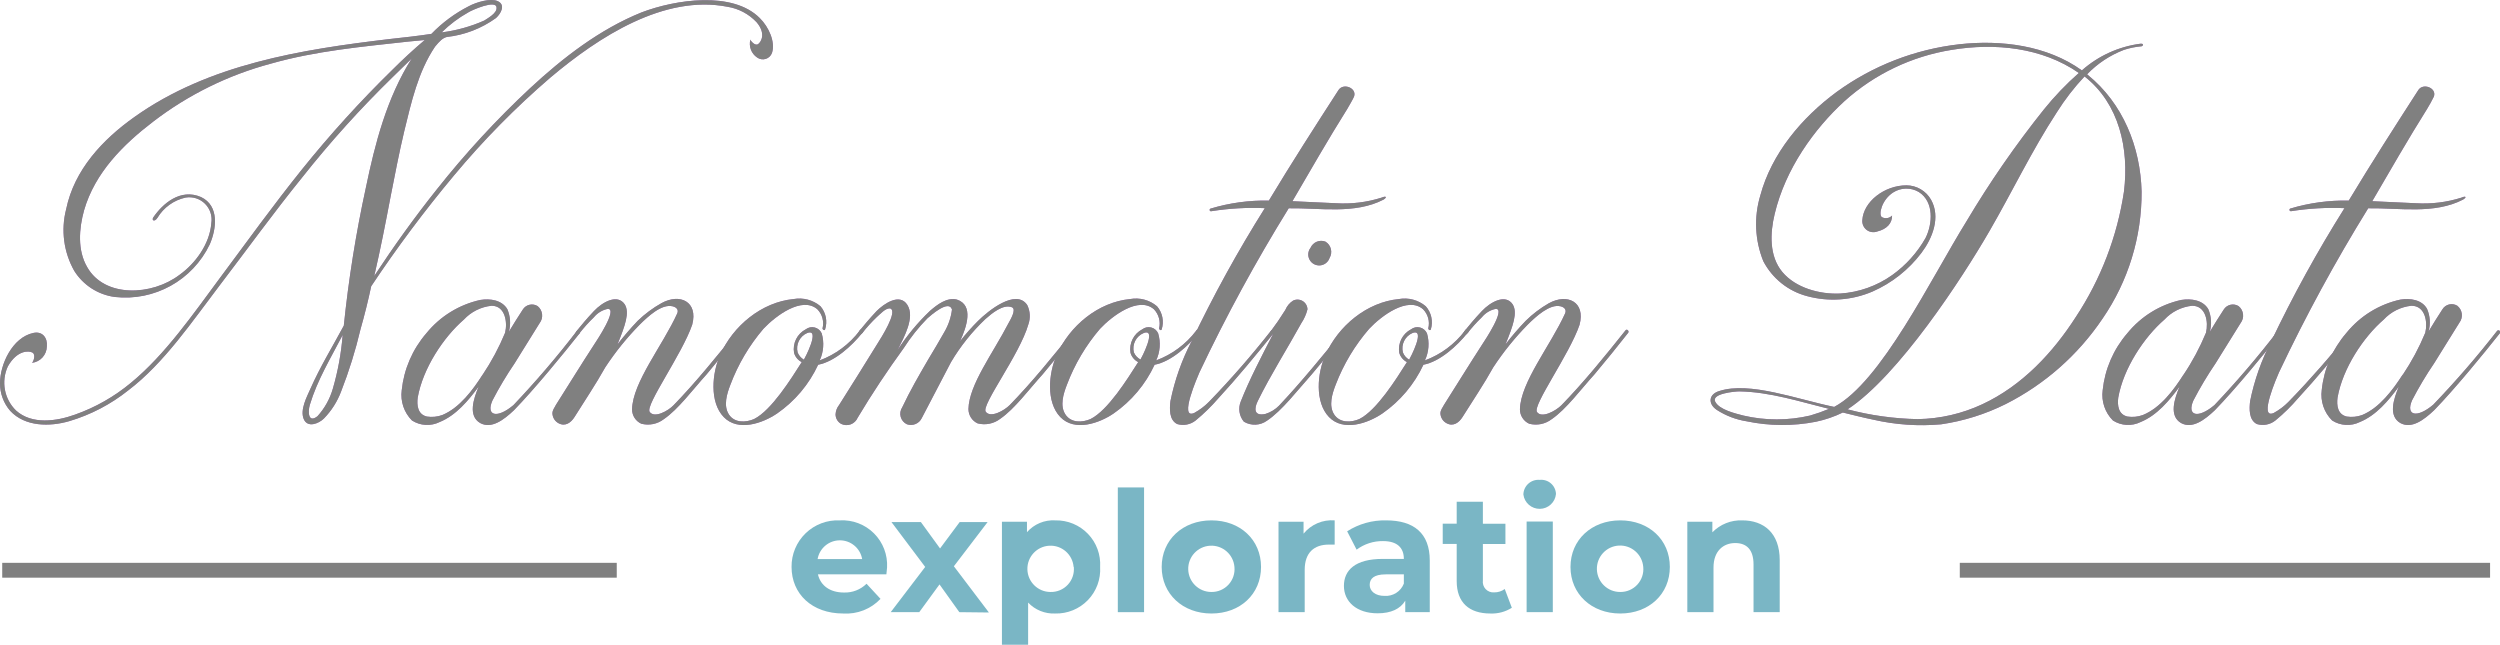
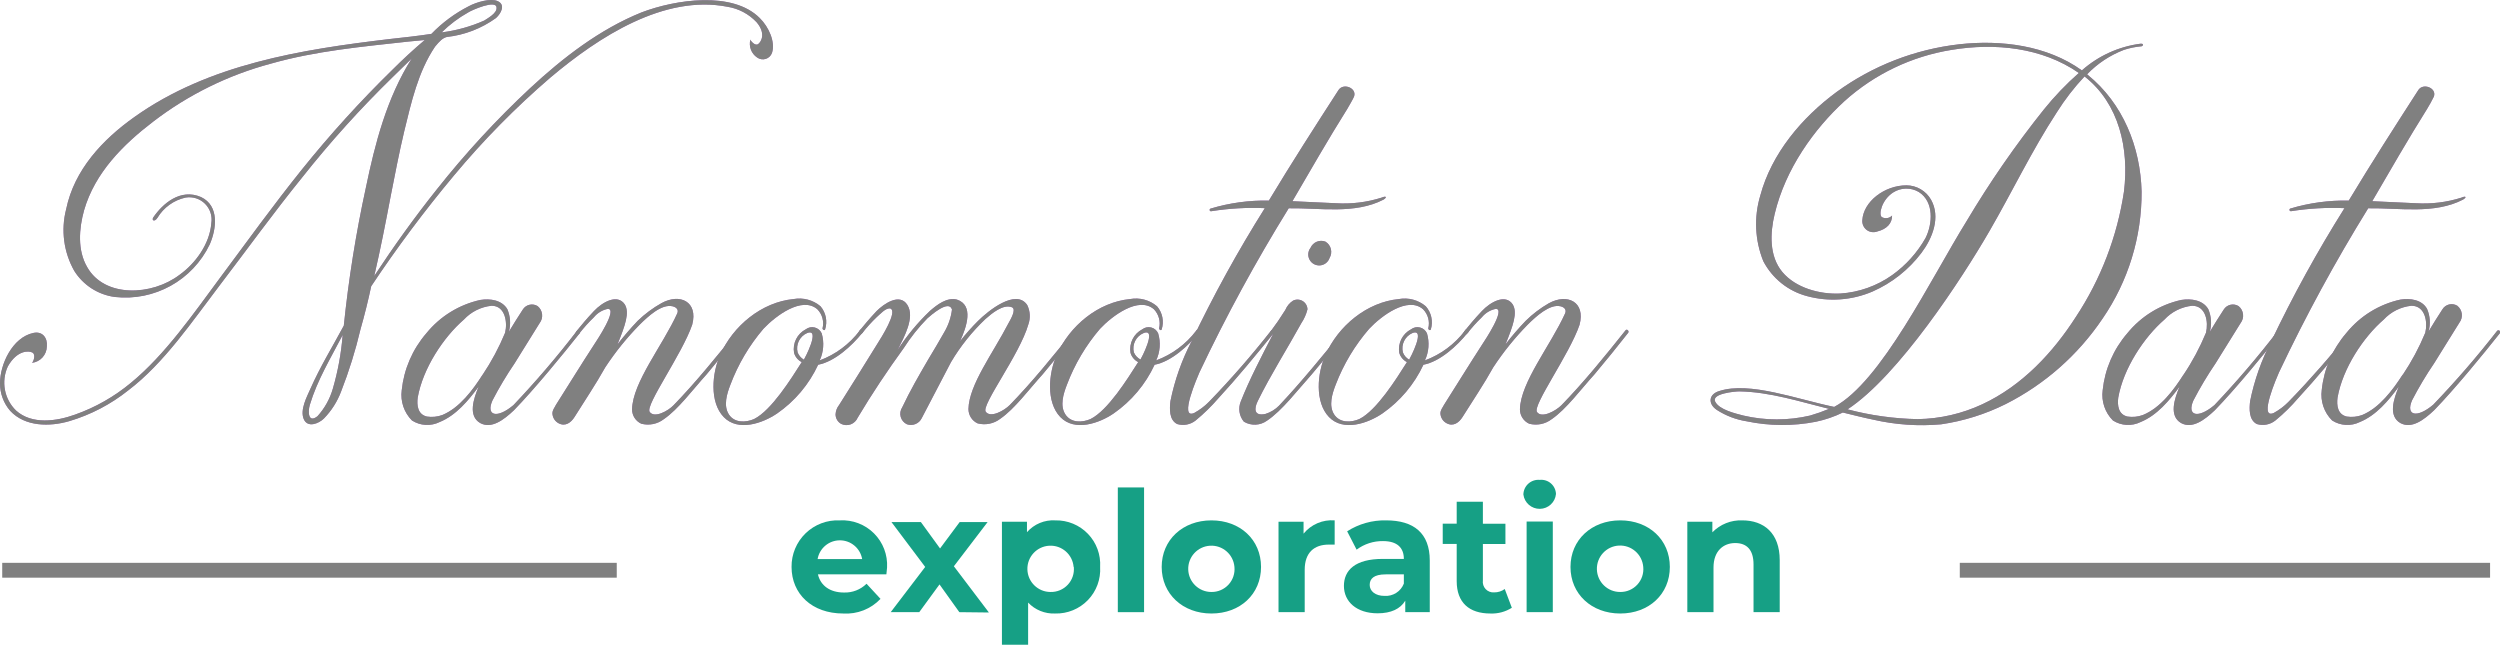
<svg xmlns="http://www.w3.org/2000/svg" viewBox="0 0 370.41 95.53">
  <defs>
-     <style>.cls-1{fill:#af7ac5;}.cls-2{fill:gray;}.cls-3{fill:#7ab6c5;}</style>
+     <style>.cls-1{fill:#af7ac5;}.cls-2{fill:gray;}.cls-3{fill:#16a085;}</style>
  </defs>
  <g id="title">
    <g id="title_main">
      <path class="cls-1" d="M114.38,7.84a1.44,1.44,0,0,1-2.2.68,2.45,2.45,0,0,1-1-2.66c0,.15.68,1,1.14.68s1.21-1.59-.23-3.26A7.57,7.57,0,0,0,107.77,1c-9.35-1.82-19,4.41-26.22,10.49A122.54,122.54,0,0,0,67.26,26,188.49,188.49,0,0,0,55,42.41q-.68,3.2-1.59,6.39A68.33,68.33,0,0,1,50.54,58,11.58,11.58,0,0,1,48,62c-.76.76-2.43,1.45-3,.08s.46-3.27,1-4.49c1.44-3.26,3.27-6.23,4.94-9.34a184.82,184.82,0,0,1,3.27-20.45C55.56,21.29,57.3,14.52,61,8.67c-.91.91-1.9,1.83-2.81,2.74A156,156,0,0,0,44.76,26.3c-4.25,5.25-8.2,10.72-12.23,16S24.32,53.81,19,57.84a25.76,25.76,0,0,1-8.74,4.56c-2.89.84-6.54.84-8.74-1.52A6.21,6.21,0,0,1,0,56.78C0,54,1.82,50,4.94,49.33c1.37-.3,2.13.76,2,2a2.49,2.49,0,0,1-2.21,2.43c.23-.15.61-1.22.08-1.52s-2.28-.38-3.65,2.05a5.76,5.76,0,0,0,1.22,6.54c2.35,2.12,6,1.59,8.74.6a27,27,0,0,0,8.28-4.71c5.09-4.18,9.27-10.26,13.22-15.58s7.91-10.79,12.09-16A166.79,166.79,0,0,1,58.14,10.34c1.52-1.52,3.12-3,4.79-4.41l-2.43.23c-6.84.76-13.68,1.37-20.37,3.27A49.76,49.76,0,0,0,22.72,18c-4.48,3.42-8.66,7.6-10.26,13.15-.76,2.73-1,5.93.46,8.43,2.58,4.56,9.58,4.26,13.68,1.14C29,39,31.08,36.11,31.31,33.07a3.31,3.31,0,0,0-3.8-3.8,6.47,6.47,0,0,0-4.18,3c-.45.68-.91.38-.61-.07,1.37-2,4-4.34,7.07-3,2.74,1.3,2.28,4.72,1.29,7A13.89,13.89,0,0,1,17,44,8.41,8.41,0,0,1,11,40.13,12.31,12.31,0,0,1,9.8,31C11,25.16,15.2,20.68,19.91,17.34c11-7.83,24.7-10,37.85-11.56,2.05-.22,4.1-.45,6.16-.76A21,21,0,0,1,69.46.92C70.6.31,72.66-.3,73.72.16c1.22.53.53,1.82-.23,2.51A15.34,15.34,0,0,1,66.2,5.48c-.61.15-1.07.61-1.75,1.44-2.51,3.73-3.5,8.21-4.56,12.54-.76,3.2-1.37,6.39-2,9.58-.76,4-1.52,7.9-2.44,11.85,2.89-4.4,6-8.73,9.28-12.84a135,135,0,0,1,13.83-15C83.37,8.59,88.84,4.34,95.07,1.83c5-1.9,13.46-3.19,17.49.84C113.92,4,114.91,6.24,114.38,7.84ZM50.77,49.63C49,53.05,47,56.32,45.9,60c-.3,1.06-.22,2.74,1.14,1.67a10.35,10.35,0,0,0,2.28-4.1A39.41,39.41,0,0,0,50.77,49.63ZM65.44,4.8a22.49,22.49,0,0,0,6.3-1.75c.46-.31,1.9-1.07,1.83-1.9,0-1.29-3.73.38-4.18.68A18.26,18.26,0,0,0,65.44,4.8Z" />
      <path class="cls-1" d="M85.5,49a.27.27,0,0,1,.38.38c-2.28,2.89-6.69,8.28-9.73,11.4-1.52,1.44-3.34,2.81-5,1.9-1.83-1.06-1-3.57-.23-5.4-1.52,2.06-3.35,4.26-5.78,5.25a4.17,4.17,0,0,1-4.1-.23,5.36,5.36,0,0,1-1.52-4.48,15.34,15.34,0,0,1,3.65-8.44,14.25,14.25,0,0,1,8-4.94c1.44-.23,3.19,0,4,1.37a5.1,5.1,0,0,1,.23,3.34c.68-1.14,1.36-2.2,2.05-3.27a1.6,1.6,0,0,1,2.2-.53,1.81,1.81,0,0,1,.31,2.51c-1.22,2-2.51,4-3.73,6a53.25,53.25,0,0,0-3.27,5.48c-1,2.28.69,2.73,3.12.68A139,139,0,0,0,85.5,49Zm-14,6.54a35.8,35.8,0,0,0,3.34-6.24c.38-1.59,0-4-2-4a6.52,6.52,0,0,0-4.11,2.05c-3,2.59-6.08,7.22-6.84,11.56-.15,1.14,0,2.5,1.37,2.81a4.61,4.61,0,0,0,2.28-.23C68.1,60.43,70.07,57.77,71.52,55.49Z" />
      <path class="cls-1" d="M99.79,60.05c3.26-3.35,6.53-7.38,9.5-11.1.22-.3.6.15.38.38-1.6,2.05-3.35,4.18-5,6.16-2,2.2-4.18,5.16-6.31,6.61a3.87,3.87,0,0,1-3.34.68,2.33,2.33,0,0,1-1.37-2.13c.08-4,4.56-9.5,6.69-14.21.23-.53-.08-.91-.69-1.06C98,45,96,46.9,94.77,48.11a41.59,41.59,0,0,0-5.09,6.31c-1.45,2.59-3,4.87-4.56,7.37-.53.84-1.37,1.45-2.36.92a1.72,1.72,0,0,1-.91-1.45c0-.53.31-.83.53-1.29,1.9-3,3.8-6.08,5.78-9.12.15-.23,3.42-5.09,1.9-5.09A3.57,3.57,0,0,0,88,47a22.54,22.54,0,0,0-2.13,2.36c-.38.46-.91.3-.38-.38.76-.91,1.22-1.52,2.51-2.89s3.49-2.58,4.56-1c.76,1.22.07,3.12-1.07,5.93a45.19,45.19,0,0,1,3-3.49A17.18,17.18,0,0,1,98,44.92c2.74-1.52,5.47-.23,4.56,3.19-1.52,4.41-7,11.94-6.3,12.92S99,60.88,99.79,60.05Z" />
      <path class="cls-1" d="M127.75,49.33c-1.52,1.9-4.1,4.26-6.53,4.71a18,18,0,0,1-6.08,7.22c-2.13,1.45-5.78,2.74-7.91.53s-1.74-6.53-.53-9.19c1.9-4.33,6.16-7.83,10.87-8.29a4.85,4.85,0,0,1,4,1.07,3.57,3.57,0,0,1,.68,3.42c-.07.23-.38.07-.38-.15a3,3,0,0,0-.76-2.82c-2.28-2-6.23,1-8,2.89A27.88,27.88,0,0,0,108.22,57c-.53,1.36-1.06,3.11-.23,4.4s2.51,1.22,3.73.69c2.58-1.29,5.47-5.93,7.07-8.44a2.22,2.22,0,0,1-1.14-1.37,3.31,3.31,0,0,1,1.74-3.49,1.55,1.55,0,0,1,2.36.61,5.73,5.73,0,0,1-.3,4A13.22,13.22,0,0,0,127.37,49,.27.27,0,1,1,127.75,49.33Zm-8.66,4c.15-.23,2.51-4.71.53-4a2.48,2.48,0,0,0-1.44,2.89A2.15,2.15,0,0,0,119.09,53.28Z" />
      <path class="cls-1" d="M149.94,45.53c-1.29-.53-3,.91-3.95,1.75a29.52,29.52,0,0,0-5.09,6.38c-1.44,2.74-2.89,5.55-4.33,8.29a1.78,1.78,0,0,1-2.2.91,1.72,1.72,0,0,1-.69-2.51c1.14-2.43,2.51-4.79,3.88-7.14.83-1.37,1.59-2.66,2.35-4a8.66,8.66,0,0,0,1.14-3.35c-.45-1.52-3.11.84-3.64,1.3a27.38,27.38,0,0,0-3.5,4.4c-2.43,3.35-4.71,6.77-6.84,10.34a1.8,1.8,0,0,1-2.43.91,1.62,1.62,0,0,1-.84-1.44,2.41,2.41,0,0,1,.53-1.37c1.9-3,3.73-5.93,5.7-9.12.53-.84,3-4.71,1.9-5.17-.68-.15-1.52.84-2.05,1.29a22.12,22.12,0,0,0-2.13,2.36c-.3.38-.83.23-.38-.38.69-.84,1.37-1.67,2.51-2.89,1.06-1.06,3.42-2.73,4.56-.91S134,49.86,133,51.84a32.08,32.08,0,0,1,4.79-5.78c1.06-.91,2.5-2.05,4-1.67,2.51.84,1.45,4,.46,6.16a32.12,32.12,0,0,1,2.66-3c1.44-1.44,5.62-4.86,7.29-2.35a3.7,3.7,0,0,1,.16,2.88c-1.3,4.49-7,11.94-6.31,12.92s2.74-.15,3.57-1c3.27-3.35,6.54-7.38,9.5-11.1.23-.3.61.15.38.38-1.59,2.05-3.34,4.18-5,6.16-2,2.2-4.18,5.16-6.3,6.61a3.89,3.89,0,0,1-3.35.68,2.34,2.34,0,0,1-1.36-2.13c.07-3.57,3.64-8.28,5.92-12.69C149.72,47.35,150.63,45.83,149.94,45.53Z" />
      <path class="cls-1" d="M177.61,49.33c-1.52,1.9-4.1,4.26-6.54,4.71A18,18,0,0,1,165,61.26c-2.12,1.45-5.77,2.74-7.9.53s-1.75-6.53-.53-9.19c1.9-4.33,6.15-7.83,10.86-8.29a4.84,4.84,0,0,1,4,1.07,3.59,3.59,0,0,1,.69,3.42c-.08.23-.38.07-.38-.15a3.07,3.07,0,0,0-.76-2.82c-2.28-2-6.23,1-8,2.89A27.88,27.88,0,0,0,158.08,57c-.53,1.36-1.07,3.11-.23,4.4s2.51,1.22,3.72.69c2.59-1.29,5.47-5.93,7.07-8.44a2.25,2.25,0,0,1-1.14-1.37,3.32,3.32,0,0,1,1.75-3.49,1.54,1.54,0,0,1,2.35.61,5.62,5.62,0,0,1-.3,4A13.2,13.2,0,0,0,177.23,49,.27.27,0,1,1,177.61,49.33Zm-8.66,4c.15-.23,2.5-4.71.53-4A2.47,2.47,0,0,0,168,52.22,2.17,2.17,0,0,0,169,53.28Z" />
      <path class="cls-1" d="M205,29.57c-4.26,2.21-9.5,1.22-14.06,1.29a245.48,245.48,0,0,0-13.23,24.32c-.22.53-3.11,7.07-.76,6a9.43,9.43,0,0,0,2.21-1.68A133.44,133.44,0,0,0,188.32,49c.23-.3.61.15.38.38-2.66,3.27-5.39,6.61-8.2,9.65a27.41,27.41,0,0,1-3.35,3.27,3,3,0,0,1-2.73.53c-1.22-.61-1.14-2.28-1-3.42a33.66,33.66,0,0,1,3.11-8.81,193.56,193.56,0,0,1,10.87-19.76,39.54,39.54,0,0,0-7.9.45.2.2,0,0,1-.15-.38A28,28,0,0,1,188,29.72c3.34-5.54,6.84-11,10.34-16.41.76-1.07,2.73-.23,2.28,1-.16.38-.69,1.29-1,1.82-2.81,4.48-5.47,9.12-8.13,13.68,2.2.08,4.33.23,6.46.3a18.52,18.52,0,0,0,6.76-.83C205.35,29,205.58,29.19,205,29.57Z" />
      <path class="cls-1" d="M194.33,55.49c-2.05,2.28-4.41,5.39-6.61,6.84a3.11,3.11,0,0,1-3.42.15,2.93,2.93,0,0,1-.46-3c1.29-3.27,3.12-6.77,4.79-10-.23.22-.69.07-.31-.46.69-.91,1.37-1.9,2.13-3.12a3,3,0,0,1,1.14-1.36,1.48,1.48,0,0,1,2.13,1.29,6.55,6.55,0,0,1-.91,2.05c-2.05,3.72-4.56,7.68-6.46,11.55-.53,1.07-.61,2.28,1.14,1.9a4.81,4.81,0,0,0,2-1.21C192.73,56.7,196,52.67,199,49c.23-.3.61.15.38.38C197.75,51.38,196,53.51,194.33,55.49Zm-.15-18.78a1.73,1.73,0,0,1,2.2-.91,1.77,1.77,0,0,1,.61,2.43,1.62,1.62,0,1,1-2.81-1.52Z" />
      <path class="cls-1" d="M217.43,49.33c-1.52,1.9-4.1,4.26-6.53,4.71a18.11,18.11,0,0,1-6.08,7.22c-2.13,1.45-5.78,2.74-7.91.53s-1.75-6.53-.53-9.19c1.9-4.33,6.16-7.83,10.87-8.29a4.85,4.85,0,0,1,4,1.07A3.59,3.59,0,0,1,212,48.8c-.08.23-.38.07-.38-.15a3,3,0,0,0-.76-2.82c-2.28-2-6.23,1-8,2.89A27.88,27.88,0,0,0,197.9,57c-.53,1.36-1.06,3.11-.23,4.4s2.51,1.22,3.73.69c2.58-1.29,5.47-5.93,7.06-8.44a2.28,2.28,0,0,1-1.14-1.37,3.32,3.32,0,0,1,1.75-3.49,1.55,1.55,0,0,1,2.36.61,5.67,5.67,0,0,1-.31,4A13.2,13.2,0,0,0,217.05,49,.27.27,0,1,1,217.43,49.33Zm-8.66,4c.15-.23,2.51-4.71.53-4a2.48,2.48,0,0,0-1.44,2.89A2.1,2.1,0,0,0,208.77,53.28Z" />
      <path class="cls-1" d="M231.34,60.05c3.27-3.35,6.54-7.38,9.5-11.1.23-.3.61.15.38.38-1.6,2.05-3.34,4.18-5,6.16-2,2.2-4.18,5.16-6.31,6.61a3.86,3.86,0,0,1-3.34.68,2.34,2.34,0,0,1-1.37-2.13c.08-4,4.56-9.5,6.69-14.21.23-.53-.07-.91-.68-1.06-1.6-.38-3.65,1.52-4.87,2.73a41.59,41.59,0,0,0-5.09,6.31c-1.44,2.59-3,4.87-4.56,7.37-.53.84-1.37,1.45-2.35.92a1.71,1.71,0,0,1-.92-1.45c0-.53.31-.83.54-1.29,1.9-3,3.8-6.08,5.77-9.12.15-.23,3.42-5.09,1.9-5.09A3.6,3.6,0,0,0,219.56,47a22.54,22.54,0,0,0-2.13,2.36c-.38.46-.91.3-.38-.38.76-.91,1.22-1.52,2.51-2.89s3.5-2.58,4.56-1c.76,1.22.08,3.12-1.06,5.93a41.26,41.26,0,0,1,3-3.49,16.83,16.83,0,0,1,3.41-2.59c2.74-1.52,5.48-.23,4.56,3.19-1.51,4.41-7,11.94-6.3,12.92S230.5,60.88,231.34,60.05Z" />
      <path class="cls-1" d="M309.24,11l.07.08c5.25,4.25,7.83,10.71,8,17.32a32.94,32.94,0,0,1-5.77,18.78,37.92,37.92,0,0,1-14.37,12.69,31.81,31.81,0,0,1-9.57,3,32,32,0,0,1-10-.68c-1.52-.31-3-.69-4.56-1.07a17.18,17.18,0,0,1-4,1.37,25.87,25.87,0,0,1-10.26-.07,11.46,11.46,0,0,1-4.4-1.68c-1.37-.91-1.22-2.35.38-2.81,4.48-1.44,11.47,1.22,17,2.36,7-3.73,14.29-18.93,19.61-27.51a146.28,146.28,0,0,1,11.47-16.57,44,44,0,0,1,5.17-5.4c-5.47-3.8-12.46-4.48-18.85-3.42a31.08,31.08,0,0,0-15.88,7.6c-4.48,4.11-8.74,10-10.34,16.72-.68,2.82-.83,6.23,1.14,8.59s5.55,3.34,8.59,3.19a14.94,14.94,0,0,0,7.68-2.73,17.13,17.13,0,0,0,4.94-5.48c1.06-2.12,1.29-5.39-1-6.84a3.63,3.63,0,0,0-3.8.08c-1.67,1.07-2.2,3.27-1.67,3.65a1.27,1.27,0,0,0,1.52-.23c0,1.14-.76,2-2.21,2.36a1.64,1.64,0,0,1-2.2-1.67c.15-2.74,3.27-5.17,6.54-5.17a4.22,4.22,0,0,1,3.64,2.13c1.45,2.58.23,5.69-1.44,7.9a18.34,18.34,0,0,1-7.22,5.7,14.79,14.79,0,0,1-9.73.68,10.26,10.26,0,0,1-6.46-5.17,14.67,14.67,0,0,1-.45-9.72c1.67-6.23,6.15-11.55,11.32-15.36a38.22,38.22,0,0,1,18.16-7.06c6.16-.69,13,.15,18.17,3.87a16.27,16.27,0,0,1,8.66-3.95c.61-.07.38.38.15.38a11.68,11.68,0,0,0-2.58.53A15,15,0,0,0,309.24,11ZM271,60.58c-4.33-1.07-8.74-2.51-13.3-2.59-.61,0-4.18.31-3.57,1.52s3,1.75,4.18,2.06a21.69,21.69,0,0,0,9.88,0A25.53,25.53,0,0,0,271,60.58Zm37.85-49.25a34.7,34.7,0,0,0-4.11,5.32c-3.72,5.7-6.61,11.78-10,17.63-4,6.92-13.45,21.43-21,26.37a43.85,43.85,0,0,0,10.41,1.45,23.45,23.45,0,0,0,9.57-2.21c5.86-2.73,10.42-7.6,13.84-12.92a46.14,46.14,0,0,0,7.14-18.62C315.47,22.05,314,15.36,308.86,11.33Z" />
      <path class="cls-1" d="M337.51,49a.27.27,0,0,1,.38.38c-2.28,2.89-6.69,8.28-9.73,11.4-1.52,1.44-3.34,2.81-5,1.9-1.82-1.06-1-3.57-.22-5.4-1.52,2.06-3.35,4.26-5.78,5.25a4.17,4.17,0,0,1-4.1-.23,5.36,5.36,0,0,1-1.52-4.48,15.34,15.34,0,0,1,3.65-8.44,14.26,14.26,0,0,1,8-4.94c1.45-.23,3.2,0,4,1.37a5.1,5.1,0,0,1,.23,3.34c.68-1.14,1.36-2.2,2.05-3.27a1.6,1.6,0,0,1,2.2-.53,1.81,1.81,0,0,1,.31,2.51c-1.22,2-2.51,4-3.73,6a53.25,53.25,0,0,0-3.27,5.48c-1,2.28.69,2.73,3.12.68A139,139,0,0,0,337.51,49Zm-14,6.54a35.8,35.8,0,0,0,3.34-6.24c.38-1.59,0-4-2.05-4a6.52,6.52,0,0,0-4.11,2.05c-3,2.59-6.08,7.22-6.84,11.56-.15,1.14,0,2.5,1.37,2.81a4.61,4.61,0,0,0,2.28-.23C320.11,60.43,322.08,57.77,323.53,55.49Z" />
      <path class="cls-1" d="M364.94,29.57c-4.25,2.21-9.5,1.22-14.06,1.29a245.51,245.51,0,0,0-13.22,24.32c-.23.53-3.11,7.07-.76,6a9.43,9.43,0,0,0,2.21-1.68A135.52,135.52,0,0,0,348.3,49c.23-.3.61.15.38.38-2.66,3.27-5.4,6.61-8.21,9.65a26.61,26.61,0,0,1-3.34,3.27,3,3,0,0,1-2.74.53c-1.21-.61-1.14-2.28-1-3.42a33.66,33.66,0,0,1,3.11-8.81,193.56,193.56,0,0,1,10.87-19.76,39.54,39.54,0,0,0-7.9.45.21.21,0,0,1-.16-.38A28.1,28.1,0,0,1,348,29.72c3.34-5.54,6.84-11,10.33-16.41.76-1.07,2.74-.23,2.28,1a20.67,20.67,0,0,1-1,1.82c-2.81,4.48-5.47,9.12-8.13,13.68,2.21.08,4.33.23,6.46.3a18.57,18.57,0,0,0,6.77-.83C365.32,29,365.55,29.19,364.94,29.57Z" />
      <path class="cls-1" d="M370,49a.27.27,0,0,1,.38.38c-2.28,2.89-6.69,8.28-9.73,11.4-1.52,1.44-3.34,2.81-5,1.9-1.83-1.06-1-3.57-.23-5.4-1.52,2.06-3.35,4.26-5.78,5.25a4.17,4.17,0,0,1-4.1-.23A5.36,5.36,0,0,1,344,57.77a15.34,15.34,0,0,1,3.65-8.44,14.25,14.25,0,0,1,8-4.94c1.44-.23,3.19,0,3.95,1.37a5,5,0,0,1,.23,3.34c.68-1.14,1.36-2.2,2.05-3.27a1.6,1.6,0,0,1,2.2-.53,1.8,1.8,0,0,1,.31,2.51c-1.22,2-2.51,4-3.73,6a53.25,53.25,0,0,0-3.27,5.48c-1,2.28.69,2.73,3.12.68A139,139,0,0,0,370,49Zm-14,6.54a35.8,35.8,0,0,0,3.34-6.24c.38-1.59,0-4-2.05-4a6.52,6.52,0,0,0-4.11,2.05c-3,2.59-6.08,7.22-6.84,11.56-.15,1.14,0,2.5,1.37,2.81a4.61,4.61,0,0,0,2.28-.23C352.56,60.43,354.53,57.77,356,55.49Z" />
      <path class="cls-2" d="M114.38,7.84a1.44,1.44,0,0,1-2.2.68,2.45,2.45,0,0,1-1-2.66c0,.15.68,1,1.14.68s1.21-1.59-.23-3.26A7.57,7.57,0,0,0,107.77,1c-9.35-1.82-19,4.41-26.22,10.49A122.54,122.54,0,0,0,67.26,26,188.49,188.49,0,0,0,55,42.41q-.68,3.2-1.59,6.39A68.33,68.33,0,0,1,50.54,58,11.58,11.58,0,0,1,48,62c-.76.76-2.43,1.45-3,.08s.46-3.27,1-4.49c1.44-3.26,3.27-6.23,4.94-9.34a184.82,184.82,0,0,1,3.27-20.45C55.56,21.29,57.3,14.52,61,8.67c-.91.91-1.9,1.83-2.81,2.74A156,156,0,0,0,44.76,26.3c-4.25,5.25-8.2,10.72-12.23,16S24.32,53.81,19,57.84a25.76,25.76,0,0,1-8.74,4.56c-2.89.84-6.54.84-8.74-1.52A6.21,6.21,0,0,1,0,56.78C0,54,1.82,50,4.94,49.33c1.37-.3,2.13.76,2,2a2.49,2.49,0,0,1-2.21,2.43c.23-.15.61-1.22.08-1.52s-2.28-.38-3.65,2.05a5.76,5.76,0,0,0,1.22,6.54c2.35,2.12,6,1.59,8.74.6a27,27,0,0,0,8.28-4.71c5.09-4.18,9.27-10.26,13.22-15.58s7.91-10.79,12.09-16A166.79,166.79,0,0,1,58.14,10.34c1.52-1.52,3.12-3,4.79-4.41l-2.43.23c-6.84.76-13.68,1.37-20.37,3.27A49.76,49.76,0,0,0,22.72,18c-4.48,3.42-8.66,7.6-10.26,13.15-.76,2.73-1,5.93.46,8.43,2.58,4.56,9.58,4.26,13.68,1.14C29,39,31.08,36.11,31.31,33.07a3.31,3.31,0,0,0-3.8-3.8,6.47,6.47,0,0,0-4.18,3c-.45.68-.91.38-.61-.07,1.37-2,4-4.34,7.07-3,2.74,1.3,2.28,4.72,1.29,7A13.89,13.89,0,0,1,17,44,8.41,8.41,0,0,1,11,40.13,12.31,12.31,0,0,1,9.8,31C11,25.16,15.2,20.68,19.91,17.34c11-7.83,24.7-10,37.85-11.56,2.05-.22,4.1-.45,6.16-.76A21,21,0,0,1,69.46.92C70.6.31,72.66-.3,73.72.16c1.22.53.53,1.82-.23,2.51A15.34,15.34,0,0,1,66.2,5.48c-.61.15-1.07.61-1.75,1.44-2.51,3.73-3.5,8.21-4.56,12.54-.76,3.2-1.37,6.39-2,9.58-.76,4-1.52,7.9-2.44,11.85,2.89-4.4,6-8.73,9.28-12.84a135,135,0,0,1,13.83-15C83.37,8.59,88.84,4.34,95.07,1.83c5-1.9,13.46-3.19,17.49.84C113.92,4,114.91,6.24,114.38,7.84ZM50.77,49.63C49,53.05,47,56.32,45.9,60c-.3,1.06-.22,2.74,1.14,1.67a10.35,10.35,0,0,0,2.28-4.1A39.41,39.41,0,0,0,50.77,49.63ZM65.44,4.8a22.49,22.49,0,0,0,6.3-1.75c.46-.31,1.9-1.07,1.83-1.9,0-1.29-3.73.38-4.18.68A18.26,18.26,0,0,0,65.44,4.8Z" />
      <path class="cls-2" d="M85.5,49a.27.27,0,0,1,.38.38c-2.28,2.89-6.69,8.28-9.73,11.4-1.52,1.44-3.34,2.81-5,1.9-1.83-1.06-1-3.57-.23-5.4-1.52,2.06-3.35,4.26-5.78,5.25a4.17,4.17,0,0,1-4.1-.23,5.36,5.36,0,0,1-1.52-4.48,15.34,15.34,0,0,1,3.65-8.44,14.25,14.25,0,0,1,8-4.94c1.44-.23,3.19,0,4,1.37a5.1,5.1,0,0,1,.23,3.34c.68-1.14,1.36-2.2,2.05-3.27a1.6,1.6,0,0,1,2.2-.53,1.81,1.81,0,0,1,.31,2.51c-1.22,2-2.51,4-3.73,6a53.25,53.25,0,0,0-3.27,5.48c-1,2.28.69,2.73,3.12.68A139,139,0,0,0,85.5,49Zm-14,6.54a35.8,35.8,0,0,0,3.34-6.24c.38-1.59,0-4-2-4a6.52,6.52,0,0,0-4.11,2.05c-3,2.59-6.08,7.22-6.84,11.56-.15,1.14,0,2.5,1.37,2.81a4.61,4.61,0,0,0,2.28-.23C68.1,60.43,70.07,57.77,71.52,55.49Z" />
      <path class="cls-2" d="M99.79,60.05c3.26-3.35,6.53-7.38,9.5-11.1.22-.3.6.15.38.38-1.6,2.05-3.35,4.18-5,6.16-2,2.2-4.18,5.16-6.31,6.61a3.87,3.87,0,0,1-3.34.68,2.33,2.33,0,0,1-1.37-2.13c.08-4,4.56-9.5,6.69-14.21.23-.53-.08-.91-.69-1.06C98,45,96,46.9,94.77,48.11a41.59,41.59,0,0,0-5.09,6.31c-1.45,2.59-3,4.87-4.56,7.37-.53.84-1.37,1.45-2.36.92a1.72,1.72,0,0,1-.91-1.45c0-.53.31-.83.53-1.29,1.9-3,3.8-6.08,5.78-9.12.15-.23,3.42-5.09,1.9-5.09A3.57,3.57,0,0,0,88,47a22.54,22.54,0,0,0-2.13,2.36c-.38.46-.91.3-.38-.38.76-.91,1.22-1.52,2.51-2.89s3.49-2.58,4.56-1c.76,1.22.07,3.12-1.07,5.93a45.19,45.19,0,0,1,3-3.49A17.18,17.18,0,0,1,98,44.92c2.74-1.52,5.47-.23,4.56,3.19-1.52,4.41-7,11.94-6.3,12.92S99,60.88,99.79,60.05Z" />
      <path class="cls-2" d="M127.75,49.33c-1.52,1.9-4.1,4.26-6.53,4.71a18,18,0,0,1-6.08,7.22c-2.13,1.45-5.78,2.74-7.91.53s-1.74-6.53-.53-9.19c1.9-4.33,6.16-7.83,10.87-8.29a4.85,4.85,0,0,1,4,1.07,3.57,3.57,0,0,1,.68,3.42c-.07.23-.38.07-.38-.15a3,3,0,0,0-.76-2.82c-2.28-2-6.23,1-8,2.89A27.88,27.88,0,0,0,108.22,57c-.53,1.36-1.06,3.11-.23,4.4s2.51,1.22,3.73.69c2.58-1.29,5.47-5.93,7.07-8.44a2.22,2.22,0,0,1-1.14-1.37,3.31,3.31,0,0,1,1.74-3.49,1.55,1.55,0,0,1,2.36.61,5.73,5.73,0,0,1-.3,4A13.22,13.22,0,0,0,127.37,49,.27.27,0,1,1,127.75,49.33Zm-8.66,4c.15-.23,2.51-4.71.53-4a2.48,2.48,0,0,0-1.44,2.89A2.15,2.15,0,0,0,119.09,53.28Z" />
      <path class="cls-2" d="M149.94,45.53c-1.29-.53-3,.91-3.95,1.75a29.52,29.52,0,0,0-5.09,6.38c-1.44,2.74-2.89,5.55-4.33,8.29a1.78,1.78,0,0,1-2.2.91,1.72,1.72,0,0,1-.69-2.51c1.14-2.43,2.51-4.79,3.88-7.14.83-1.37,1.59-2.66,2.35-4a8.66,8.66,0,0,0,1.14-3.35c-.45-1.52-3.11.84-3.64,1.3a27.38,27.38,0,0,0-3.5,4.4c-2.43,3.35-4.71,6.77-6.84,10.34a1.8,1.8,0,0,1-2.43.91,1.62,1.62,0,0,1-.84-1.44,2.41,2.41,0,0,1,.53-1.37c1.9-3,3.73-5.93,5.7-9.12.53-.84,3-4.71,1.9-5.17-.68-.15-1.52.84-2.05,1.29a22.12,22.12,0,0,0-2.13,2.36c-.3.38-.83.23-.38-.38.69-.84,1.37-1.67,2.51-2.89,1.06-1.06,3.42-2.73,4.56-.91S134,49.86,133,51.84a32.08,32.08,0,0,1,4.79-5.78c1.06-.91,2.5-2.05,4-1.67,2.51.84,1.45,4,.46,6.16a32.12,32.12,0,0,1,2.66-3c1.44-1.44,5.62-4.86,7.29-2.35a3.7,3.7,0,0,1,.16,2.88c-1.3,4.49-7,11.94-6.31,12.92s2.74-.15,3.57-1c3.27-3.35,6.54-7.38,9.5-11.1.23-.3.61.15.38.38-1.59,2.05-3.34,4.18-5,6.16-2,2.2-4.18,5.16-6.3,6.61a3.89,3.89,0,0,1-3.35.68,2.34,2.34,0,0,1-1.36-2.13c.07-3.57,3.64-8.28,5.92-12.69C149.72,47.35,150.63,45.83,149.94,45.53Z" />
      <path class="cls-2" d="M177.61,49.33c-1.52,1.9-4.1,4.26-6.54,4.71A18,18,0,0,1,165,61.26c-2.12,1.45-5.77,2.74-7.9.53s-1.75-6.53-.53-9.19c1.9-4.33,6.15-7.83,10.86-8.29a4.84,4.84,0,0,1,4,1.07,3.59,3.59,0,0,1,.69,3.42c-.08.23-.38.07-.38-.15a3.07,3.07,0,0,0-.76-2.82c-2.28-2-6.23,1-8,2.89A27.88,27.88,0,0,0,158.08,57c-.53,1.36-1.07,3.11-.23,4.4s2.51,1.22,3.72.69c2.59-1.29,5.47-5.93,7.07-8.44a2.25,2.25,0,0,1-1.14-1.37,3.32,3.32,0,0,1,1.75-3.49,1.54,1.54,0,0,1,2.35.61,5.62,5.62,0,0,1-.3,4A13.2,13.2,0,0,0,177.23,49,.27.27,0,1,1,177.61,49.33Zm-8.66,4c.15-.23,2.5-4.71.53-4A2.47,2.47,0,0,0,168,52.22,2.17,2.17,0,0,0,169,53.28Z" />
      <path class="cls-2" d="M205,29.57c-4.26,2.21-9.5,1.22-14.06,1.29a245.48,245.48,0,0,0-13.23,24.32c-.22.53-3.11,7.07-.76,6a9.43,9.43,0,0,0,2.21-1.68A133.44,133.44,0,0,0,188.32,49c.23-.3.61.15.38.38-2.66,3.27-5.39,6.61-8.2,9.65a27.41,27.41,0,0,1-3.35,3.27,3,3,0,0,1-2.73.53c-1.22-.61-1.14-2.28-1-3.42a33.66,33.66,0,0,1,3.11-8.81,193.56,193.56,0,0,1,10.87-19.76,39.54,39.54,0,0,0-7.9.45.2.2,0,0,1-.15-.38A28,28,0,0,1,188,29.72c3.34-5.54,6.84-11,10.34-16.41.76-1.07,2.73-.23,2.28,1-.16.38-.69,1.29-1,1.82-2.81,4.48-5.47,9.12-8.13,13.68,2.2.08,4.33.23,6.46.3a18.52,18.52,0,0,0,6.76-.83C205.35,29,205.58,29.19,205,29.57Z" />
      <path class="cls-2" d="M194.33,55.49c-2.05,2.28-4.41,5.39-6.61,6.84a3.11,3.11,0,0,1-3.42.15,2.93,2.93,0,0,1-.46-3c1.29-3.27,3.12-6.77,4.79-10-.23.22-.69.07-.31-.46.69-.91,1.37-1.9,2.13-3.12a3,3,0,0,1,1.14-1.36,1.48,1.48,0,0,1,2.13,1.29,6.55,6.55,0,0,1-.91,2.05c-2.05,3.72-4.56,7.68-6.46,11.55-.53,1.07-.61,2.28,1.14,1.9a4.81,4.81,0,0,0,2-1.21C192.73,56.7,196,52.67,199,49c.23-.3.61.15.38.38C197.75,51.38,196,53.51,194.33,55.49Zm-.15-18.78a1.73,1.73,0,0,1,2.2-.91,1.77,1.77,0,0,1,.61,2.43,1.62,1.62,0,1,1-2.81-1.52Z" />
      <path class="cls-2" d="M217.43,49.33c-1.52,1.9-4.1,4.26-6.53,4.71a18.11,18.11,0,0,1-6.08,7.22c-2.13,1.45-5.78,2.74-7.91.53s-1.75-6.53-.53-9.19c1.9-4.33,6.16-7.83,10.87-8.29a4.85,4.85,0,0,1,4,1.07A3.59,3.59,0,0,1,212,48.8c-.08.23-.38.07-.38-.15a3,3,0,0,0-.76-2.82c-2.28-2-6.23,1-8,2.89A27.88,27.88,0,0,0,197.9,57c-.53,1.36-1.06,3.11-.23,4.4s2.51,1.22,3.73.69c2.58-1.29,5.47-5.93,7.06-8.44a2.28,2.28,0,0,1-1.14-1.37,3.32,3.32,0,0,1,1.75-3.49,1.55,1.55,0,0,1,2.36.61,5.67,5.67,0,0,1-.31,4A13.2,13.2,0,0,0,217.05,49,.27.27,0,1,1,217.43,49.33Zm-8.66,4c.15-.23,2.51-4.71.53-4a2.48,2.48,0,0,0-1.44,2.89A2.1,2.1,0,0,0,208.77,53.28Z" />
      <path class="cls-2" d="M231.34,60.05c3.27-3.35,6.54-7.38,9.5-11.1.23-.3.61.15.38.38-1.6,2.05-3.34,4.18-5,6.16-2,2.2-4.18,5.16-6.31,6.61a3.86,3.86,0,0,1-3.34.68,2.34,2.34,0,0,1-1.37-2.13c.08-4,4.56-9.5,6.69-14.21.23-.53-.07-.91-.68-1.06-1.6-.38-3.65,1.52-4.87,2.73a41.59,41.59,0,0,0-5.09,6.31c-1.44,2.59-3,4.87-4.56,7.37-.53.84-1.37,1.45-2.35.92a1.71,1.71,0,0,1-.92-1.45c0-.53.31-.83.54-1.29,1.9-3,3.8-6.08,5.77-9.12.15-.23,3.42-5.09,1.9-5.09A3.6,3.6,0,0,0,219.56,47a22.54,22.54,0,0,0-2.13,2.36c-.38.46-.91.3-.38-.38.76-.91,1.22-1.52,2.51-2.89s3.5-2.58,4.56-1c.76,1.22.08,3.12-1.06,5.93a41.26,41.26,0,0,1,3-3.49,16.83,16.83,0,0,1,3.41-2.59c2.74-1.52,5.48-.23,4.56,3.19-1.51,4.41-7,11.94-6.3,12.92S230.5,60.88,231.34,60.05Z" />
      <path class="cls-2" d="M309.24,11l.07.08c5.25,4.25,7.83,10.71,8,17.32a32.94,32.94,0,0,1-5.77,18.78,37.92,37.92,0,0,1-14.37,12.69,31.81,31.81,0,0,1-9.57,3,32,32,0,0,1-10-.68c-1.52-.31-3-.69-4.56-1.07a17.18,17.18,0,0,1-4,1.37,25.87,25.87,0,0,1-10.26-.07,11.46,11.46,0,0,1-4.4-1.68c-1.37-.91-1.22-2.35.38-2.81,4.48-1.44,11.47,1.22,17,2.36,7-3.73,14.29-18.93,19.61-27.51a146.28,146.28,0,0,1,11.47-16.57,44,44,0,0,1,5.17-5.4c-5.47-3.8-12.46-4.48-18.85-3.42a31.08,31.08,0,0,0-15.88,7.6c-4.48,4.11-8.74,10-10.34,16.72-.68,2.82-.83,6.23,1.14,8.59s5.55,3.34,8.59,3.19a14.94,14.94,0,0,0,7.68-2.73,17.13,17.13,0,0,0,4.94-5.48c1.06-2.12,1.29-5.39-1-6.84a3.63,3.63,0,0,0-3.8.08c-1.67,1.07-2.2,3.27-1.67,3.65a1.27,1.27,0,0,0,1.52-.23c0,1.14-.76,2-2.21,2.36a1.64,1.64,0,0,1-2.2-1.67c.15-2.74,3.27-5.17,6.54-5.17a4.22,4.22,0,0,1,3.64,2.13c1.45,2.58.23,5.69-1.44,7.9a18.34,18.34,0,0,1-7.22,5.7,14.79,14.79,0,0,1-9.73.68,10.26,10.26,0,0,1-6.46-5.17,14.67,14.67,0,0,1-.45-9.72c1.67-6.23,6.15-11.55,11.32-15.36a38.22,38.22,0,0,1,18.16-7.06c6.16-.69,13,.15,18.17,3.87a16.27,16.27,0,0,1,8.66-3.95c.61-.07.38.38.15.38a11.68,11.68,0,0,0-2.58.53A15,15,0,0,0,309.24,11ZM271,60.58c-4.33-1.07-8.74-2.51-13.3-2.59-.61,0-4.18.31-3.57,1.52s3,1.75,4.18,2.06a21.69,21.69,0,0,0,9.88,0A25.53,25.53,0,0,0,271,60.58Zm37.85-49.25a34.7,34.7,0,0,0-4.11,5.32c-3.72,5.7-6.61,11.78-10,17.63-4,6.92-13.45,21.43-21,26.37a43.85,43.85,0,0,0,10.41,1.45,23.45,23.45,0,0,0,9.57-2.21c5.86-2.73,10.42-7.6,13.84-12.92a46.14,46.14,0,0,0,7.14-18.62C315.47,22.05,314,15.36,308.86,11.33Z" />
      <path class="cls-2" d="M337.51,49a.27.27,0,0,1,.38.38c-2.28,2.89-6.69,8.28-9.73,11.4-1.52,1.44-3.34,2.81-5,1.9-1.82-1.06-1-3.57-.22-5.4-1.52,2.06-3.35,4.26-5.78,5.25a4.17,4.17,0,0,1-4.1-.23,5.36,5.36,0,0,1-1.52-4.48,15.34,15.34,0,0,1,3.65-8.44,14.26,14.26,0,0,1,8-4.94c1.45-.23,3.2,0,4,1.37a5.1,5.1,0,0,1,.23,3.34c.68-1.14,1.36-2.2,2.05-3.27a1.6,1.6,0,0,1,2.2-.53,1.81,1.81,0,0,1,.31,2.51c-1.22,2-2.51,4-3.73,6a53.25,53.25,0,0,0-3.27,5.48c-1,2.28.69,2.73,3.12.68A139,139,0,0,0,337.51,49Zm-14,6.54a35.8,35.8,0,0,0,3.34-6.24c.38-1.59,0-4-2.05-4a6.52,6.52,0,0,0-4.11,2.05c-3,2.59-6.08,7.22-6.84,11.56-.15,1.14,0,2.5,1.37,2.81a4.61,4.61,0,0,0,2.28-.23C320.11,60.43,322.08,57.77,323.53,55.49Z" />
      <path class="cls-2" d="M364.94,29.57c-4.25,2.21-9.5,1.22-14.06,1.29a245.51,245.51,0,0,0-13.22,24.32c-.23.53-3.11,7.07-.76,6a9.43,9.43,0,0,0,2.21-1.68A135.52,135.52,0,0,0,348.3,49c.23-.3.61.15.38.38-2.66,3.27-5.4,6.61-8.21,9.65a26.61,26.61,0,0,1-3.34,3.27,3,3,0,0,1-2.74.53c-1.21-.61-1.14-2.28-1-3.42a33.66,33.66,0,0,1,3.11-8.81,193.56,193.56,0,0,1,10.87-19.76,39.54,39.54,0,0,0-7.9.45.21.21,0,0,1-.16-.38A28.1,28.1,0,0,1,348,29.72c3.34-5.54,6.84-11,10.33-16.41.76-1.07,2.74-.23,2.28,1a20.67,20.67,0,0,1-1,1.82c-2.81,4.48-5.47,9.12-8.13,13.68,2.21.08,4.33.23,6.46.3a18.57,18.57,0,0,0,6.77-.83C365.32,29,365.55,29.19,364.94,29.57Z" />
      <path class="cls-2" d="M370,49a.27.27,0,0,1,.38.38c-2.28,2.89-6.69,8.28-9.73,11.4-1.52,1.44-3.34,2.81-5,1.9-1.83-1.06-1-3.57-.23-5.4-1.52,2.06-3.35,4.26-5.78,5.25a4.17,4.17,0,0,1-4.1-.23A5.36,5.36,0,0,1,344,57.77a15.34,15.34,0,0,1,3.65-8.44,14.25,14.25,0,0,1,8-4.94c1.44-.23,3.19,0,3.95,1.37a5,5,0,0,1,.23,3.34c.68-1.14,1.36-2.2,2.05-3.27a1.6,1.6,0,0,1,2.2-.53,1.8,1.8,0,0,1,.31,2.51c-1.22,2-2.51,4-3.73,6a53.25,53.25,0,0,0-3.27,5.48c-1,2.28.69,2.73,3.12.68A139,139,0,0,0,370,49Zm-14,6.54a35.8,35.8,0,0,0,3.34-6.24c.38-1.59,0-4-2.05-4a6.52,6.52,0,0,0-4.11,2.05c-3,2.59-6.08,7.22-6.84,11.56-.15,1.14,0,2.5,1.37,2.81a4.61,4.61,0,0,0,2.28-.23C352.56,60.43,354.53,57.77,356,55.49Z" />
    </g>
    <g id="title_sub">
      <path class="cls-3" d="M131.33,85.1H121.19c.38,1.67,1.8,2.69,3.84,2.69a4.54,4.54,0,0,0,3.36-1.3l2.07,2.24a7,7,0,0,1-5.53,2.17c-4.63,0-7.65-2.91-7.65-6.9a6.83,6.83,0,0,1,7.15-6.9,6.63,6.63,0,0,1,7,7C131.4,84.35,131.35,84.77,131.33,85.1Zm-10.19-2.27h6.6a3.35,3.35,0,0,0-6.6,0Z" />
      <path class="cls-3" d="M142.14,90.7l-2.94-4.11-3,4.11h-4.23L137.08,84l-5-6.65h4.36l2.84,3.91,2.91-3.91h4.14l-5,6.55,5.19,6.85Z" />
      <path class="cls-3" d="M163,84a6.51,6.51,0,0,1-6.67,6.9,5.2,5.2,0,0,1-4-1.62v6.25h-3.88V77.3h3.71v1.55a5.17,5.17,0,0,1,4.21-1.75A6.51,6.51,0,0,1,163,84Zm-3.93,0a3.43,3.43,0,1,0-3.42,3.71A3.38,3.38,0,0,0,159.1,84Z" />
      <path class="cls-3" d="M165.62,72.22h3.89V90.7h-3.89Z" />
      <path class="cls-3" d="M172.12,84c0-4,3.11-6.9,7.37-6.9s7.35,2.87,7.35,6.9-3.09,6.9-7.35,6.9S172.12,88,172.12,84Zm10.78,0a3.43,3.43,0,1,0-3.41,3.71A3.38,3.38,0,0,0,182.9,84Z" />
      <path class="cls-3" d="M197.75,77.1v3.59c-.33,0-.58,0-.88,0-2.14,0-3.56,1.17-3.56,3.73V90.7h-3.88V77.3h3.71v1.77A5.4,5.4,0,0,1,197.75,77.1Z" />
      <path class="cls-3" d="M211.84,83.05V90.7h-3.63V89c-.73,1.22-2.12,1.87-4.09,1.87-3.14,0-5-1.74-5-4.06s1.66-4,5.75-4H208c0-1.67-1-2.64-3.09-2.64A6.39,6.39,0,0,0,201,81.44l-1.4-2.72a10.28,10.28,0,0,1,5.78-1.62C209.48,77.1,211.84,79,211.84,83.05ZM208,86.47V85.1h-2.67c-1.82,0-2.39.67-2.39,1.57s.82,1.62,2.19,1.62A2.87,2.87,0,0,0,208,86.47Z" />
      <path class="cls-3" d="M224,90.05a5.52,5.52,0,0,1-3.17.85c-3.16,0-5-1.62-5-4.81v-5.5h-2.07v-3h2.07V74.34h3.88V77.6h3.34v3h-3.34V86a1.56,1.56,0,0,0,1.67,1.77,2.58,2.58,0,0,0,1.57-.5Z" />
      <path class="cls-3" d="M225.71,73.27a2.22,2.22,0,0,1,2.42-2.17,2.18,2.18,0,0,1,2.41,2.09,2.43,2.43,0,0,1-4.83.08Zm.48,4h3.88V90.7h-3.88Z" />
      <path class="cls-3" d="M232.69,84c0-4,3.11-6.9,7.37-6.9s7.35,2.87,7.35,6.9-3.09,6.9-7.35,6.9S232.69,88,232.69,84Zm10.78,0a3.44,3.44,0,1,0-3.41,3.71A3.38,3.38,0,0,0,243.47,84Z" />
      <path class="cls-3" d="M263.69,83V90.7h-3.88V83.63c0-2.17-1-3.17-2.72-3.17s-3.21,1.15-3.21,3.62V90.7H250V77.3h3.71v1.57a5.87,5.87,0,0,1,4.44-1.77C261.3,77.1,263.69,78.94,263.69,83Z" />
    </g>
    <g id="title_lines">
      <rect class="cls-2" x="290.37" y="83.39" width="78.57" height="2.2" />
      <rect class="cls-2" x="0.33" y="83.39" width="91.05" height="2.2" />
    </g>
  </g>
</svg>
